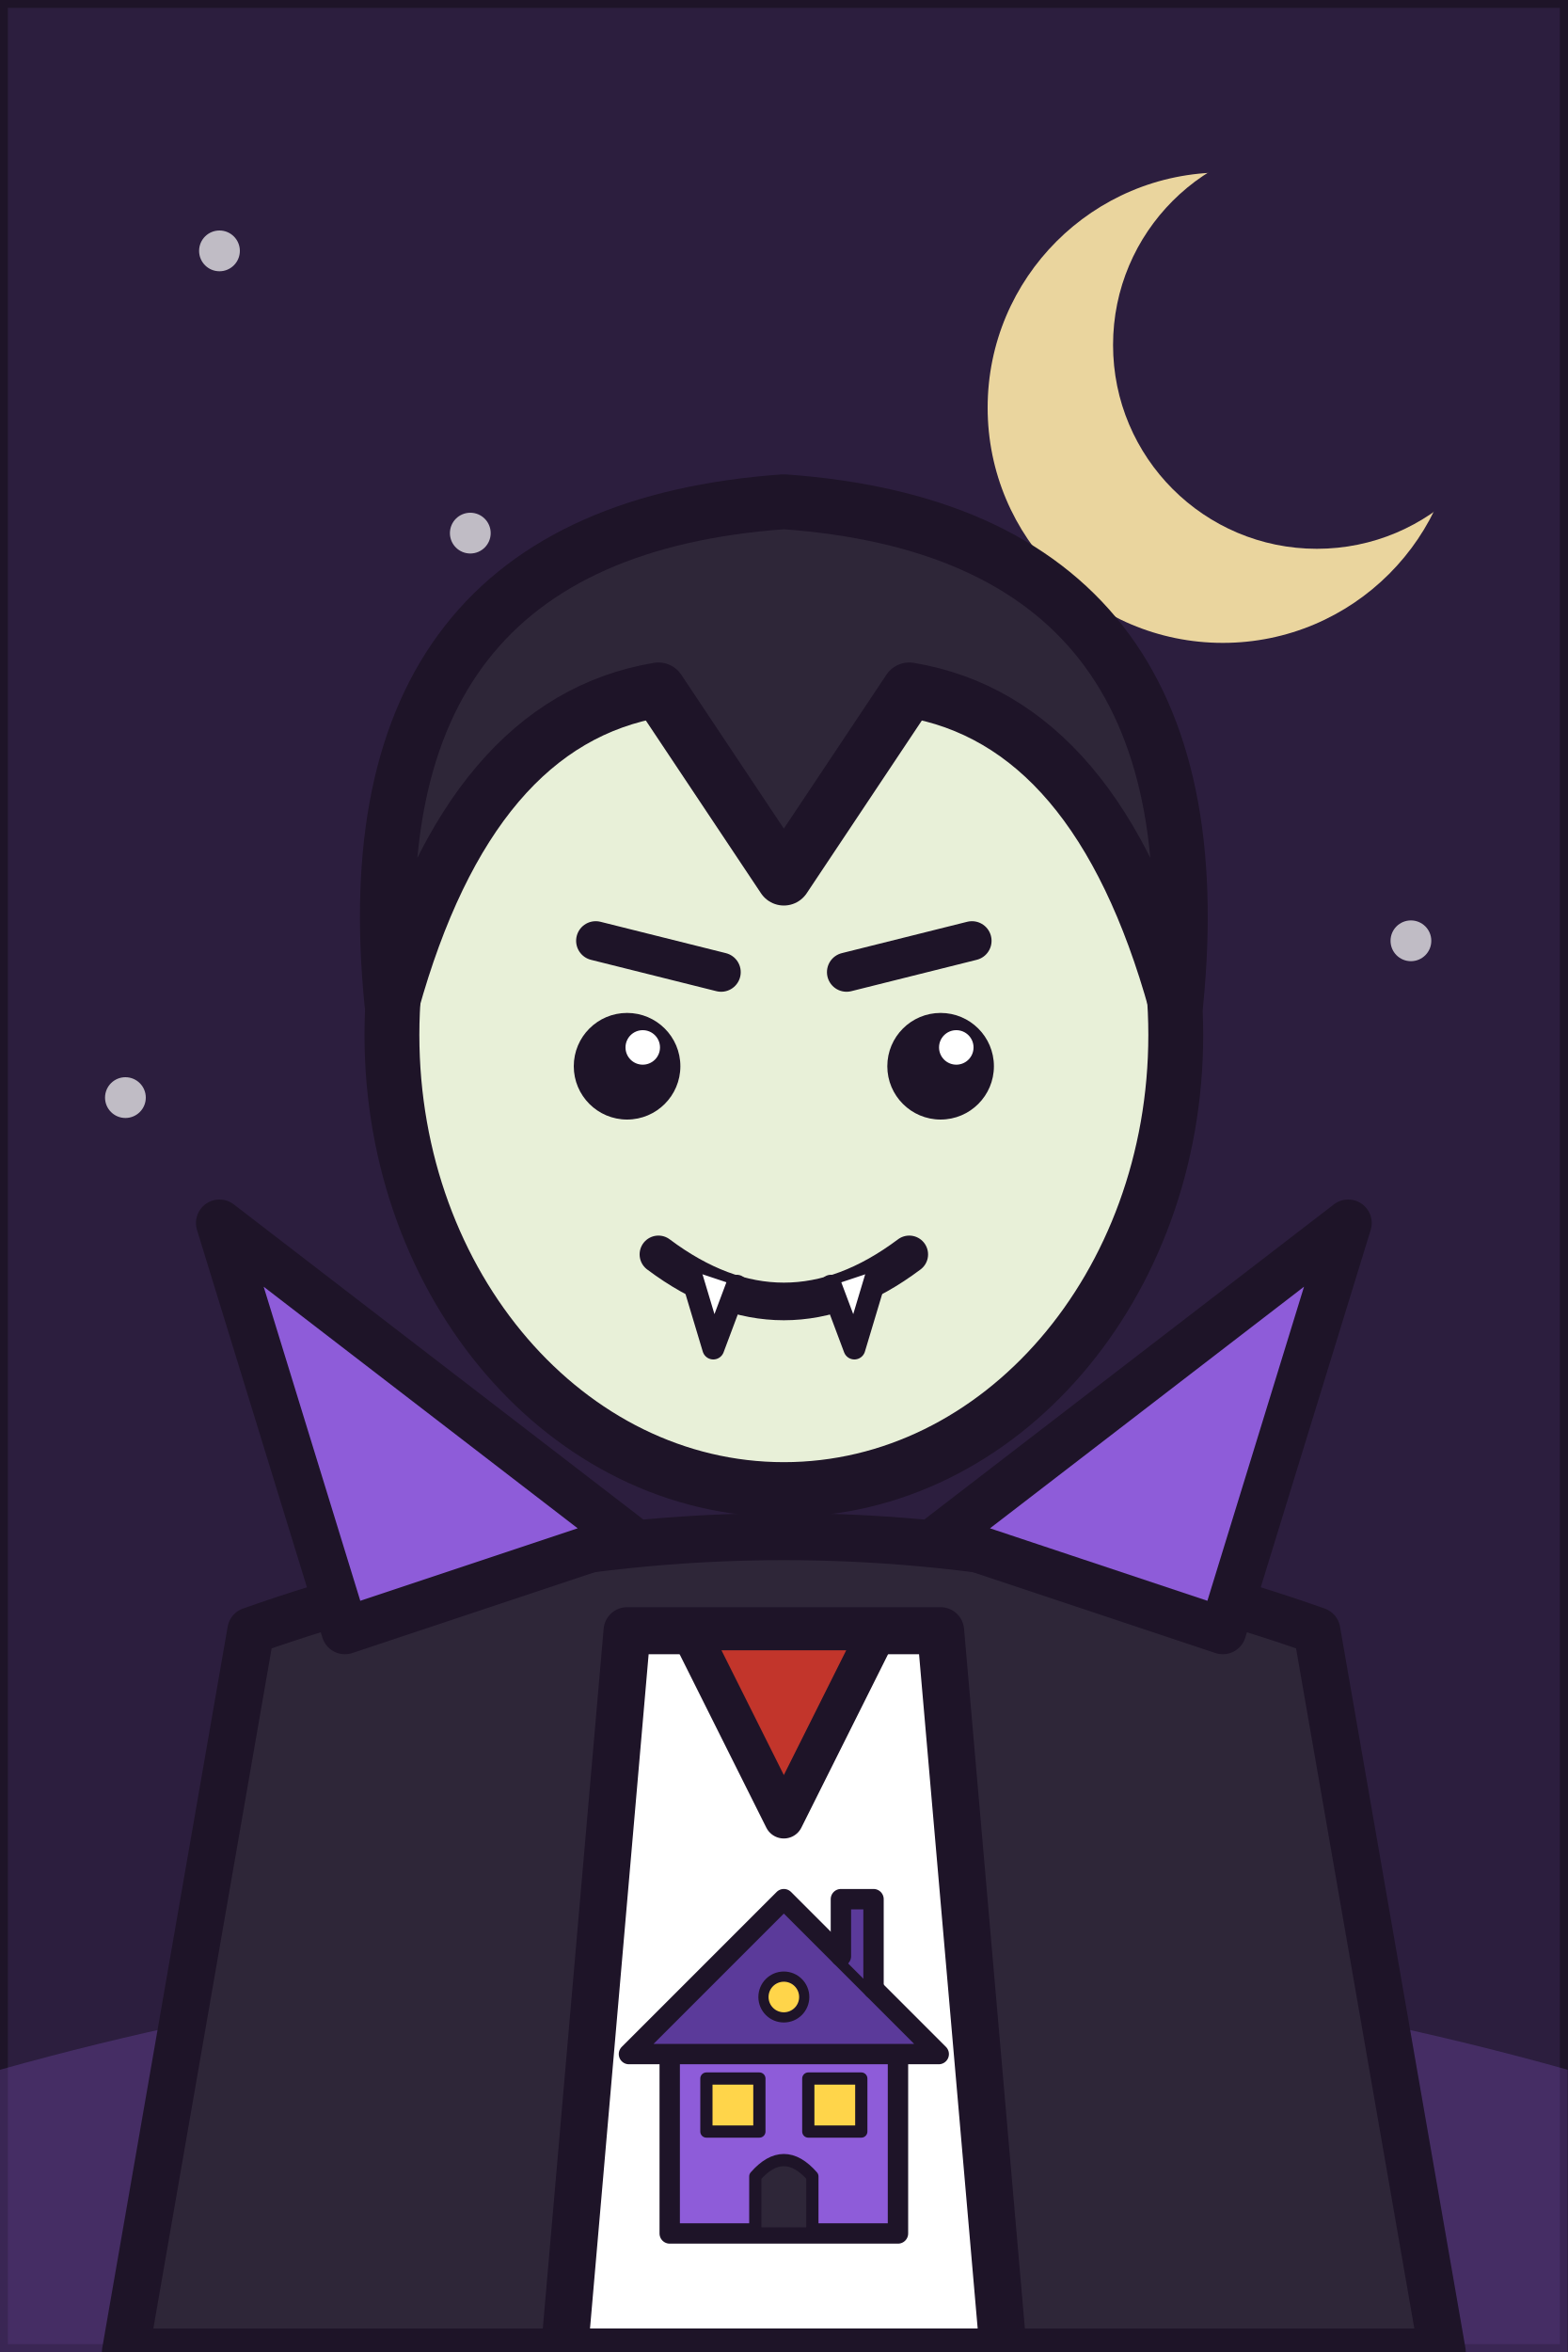
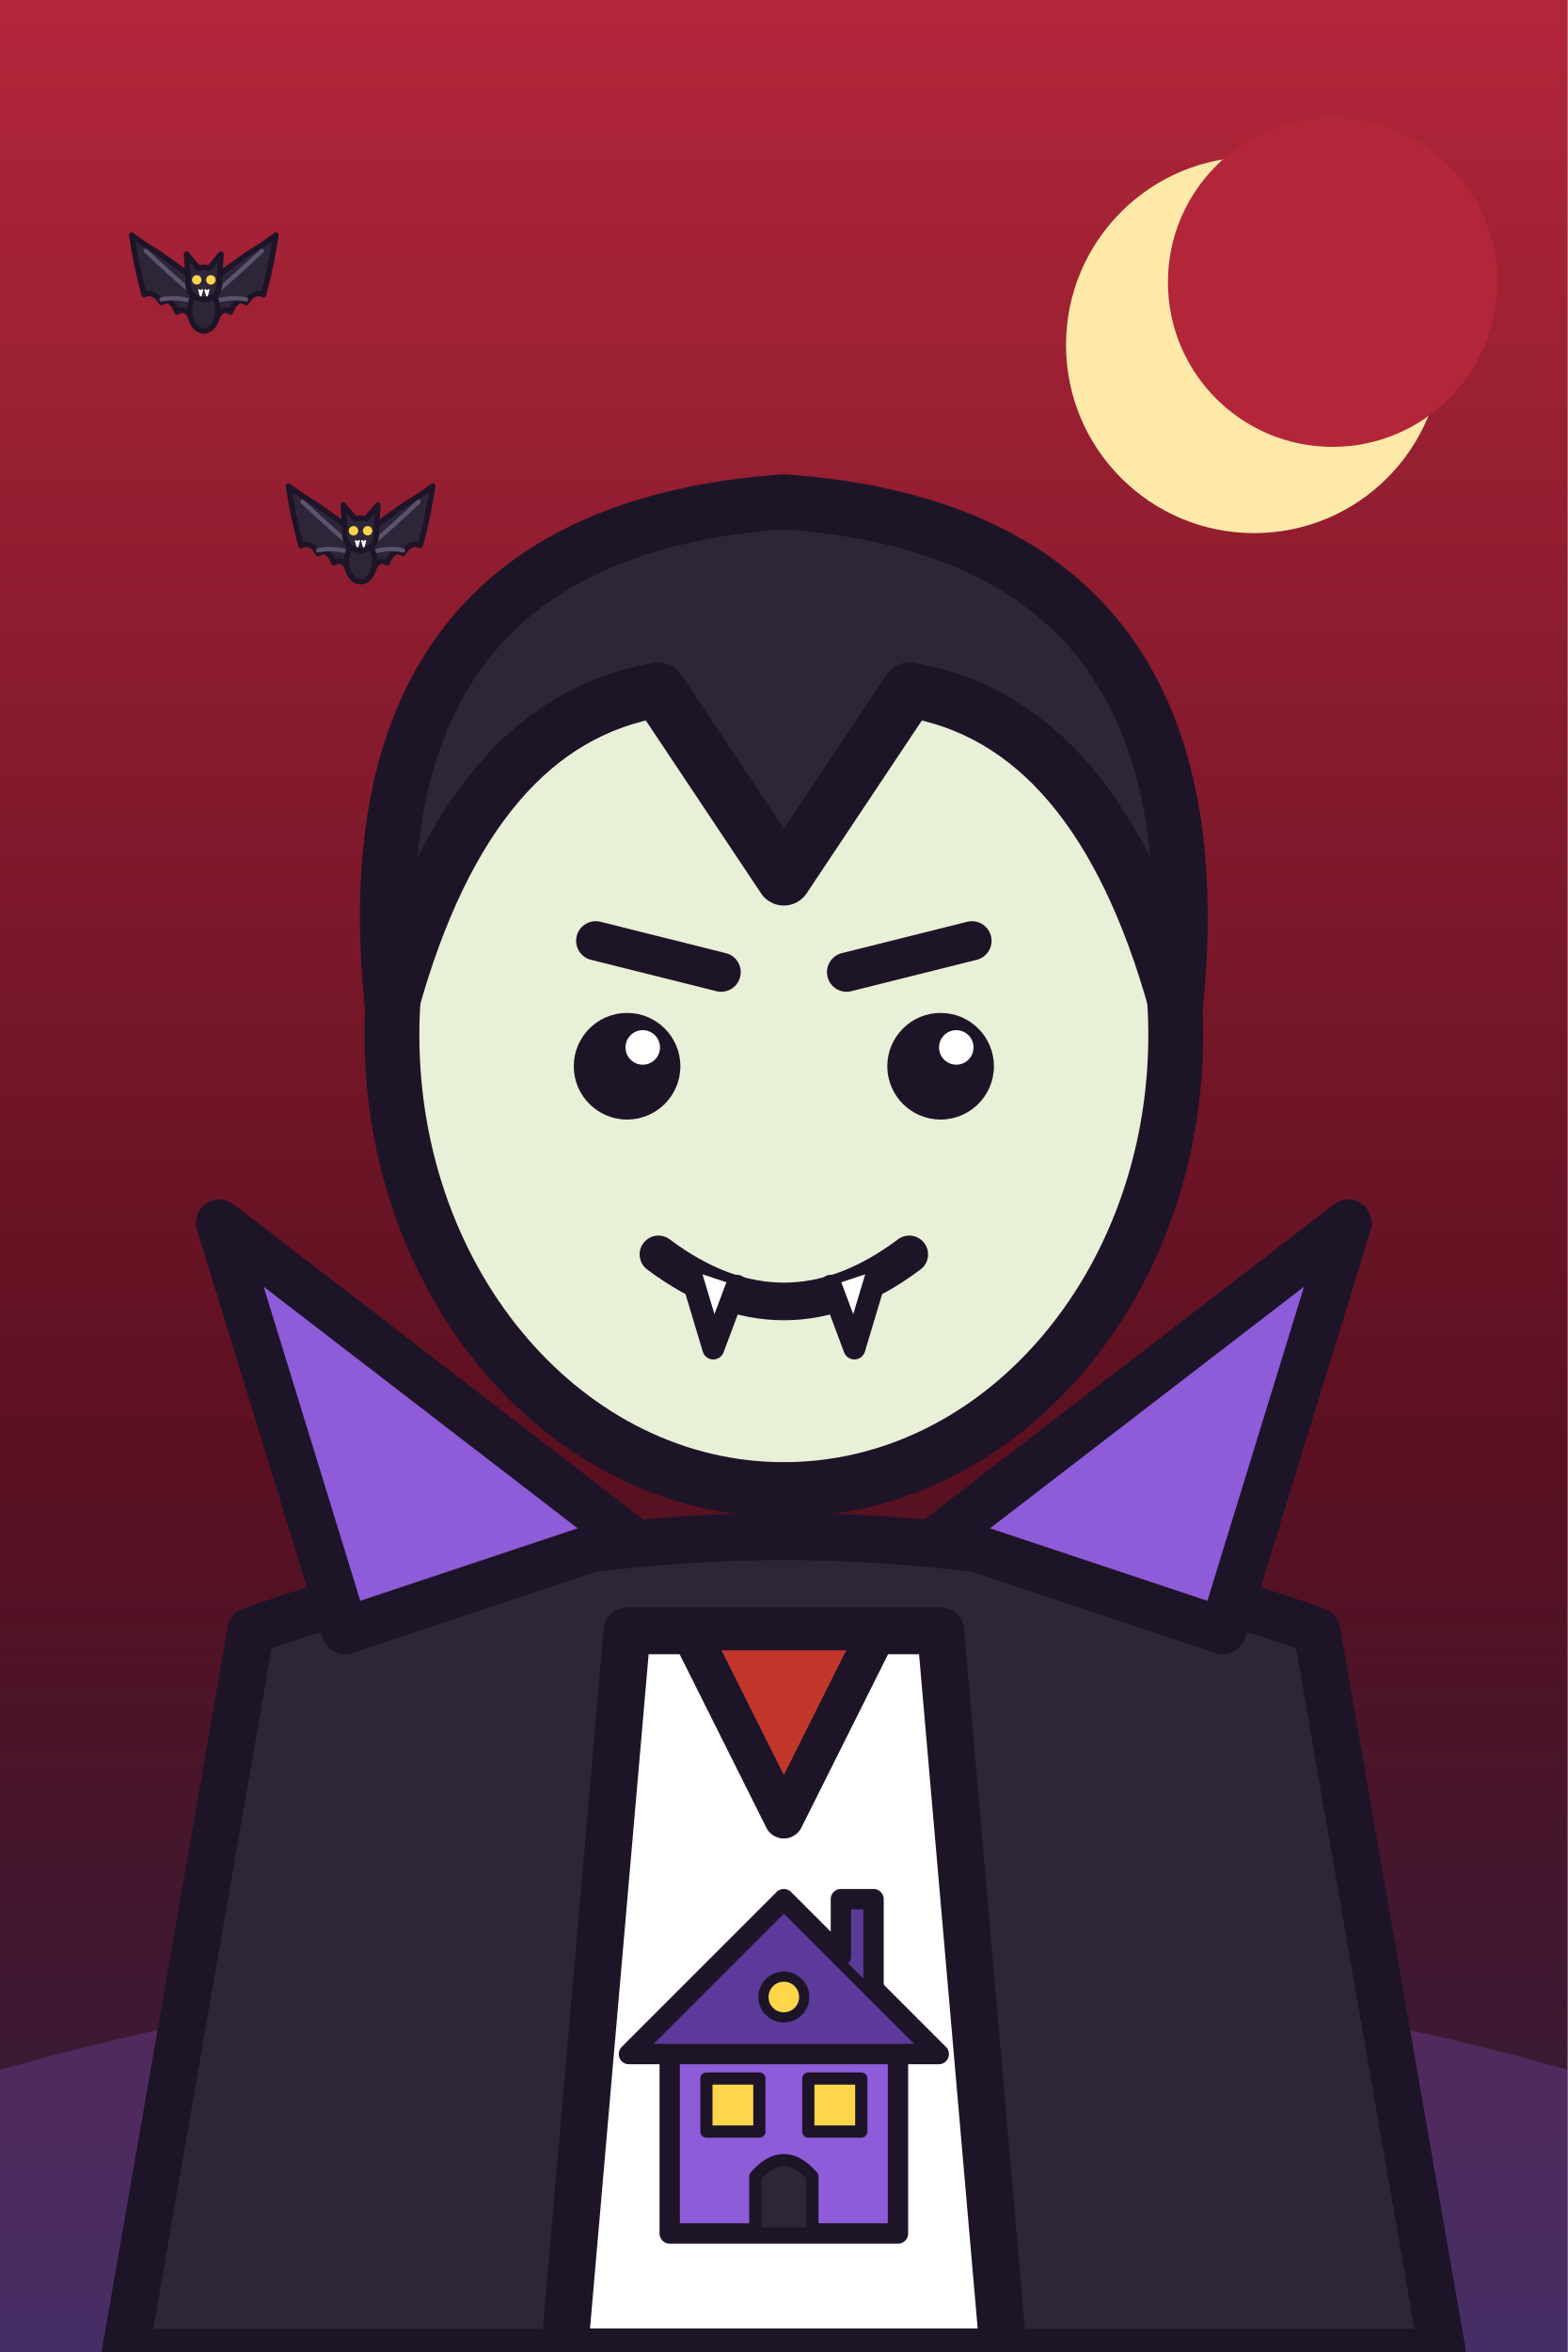
<svg xmlns="http://www.w3.org/2000/svg" viewBox="0 0 100 150">
  <g stroke="#1E1428" stroke-linejoin="round" stroke-linecap="round">
-     <rect width="100" height="150" fill="#2C1E3E" />
-     <circle cx="78" cy="26" r="15" fill="#FFE9A8" stroke="none" opacity=".9" />
-     <circle cx="84" cy="22" r="13" fill="#2C1E3E" stroke="none" />
-     <circle cx="14" cy="16" r="1.3" fill="#FFFFFF" stroke="none" opacity=".7" />
-     <circle cx="30" cy="34" r="1.3" fill="#FFFFFF" stroke="none" opacity=".7" />
-     <circle cx="90" cy="60" r="1.3" fill="#FFFFFF" stroke="none" opacity=".7" />
-     <circle cx="8" cy="70" r="1.3" fill="#FFFFFF" stroke="none" opacity=".7" />
+     <defs>
+       <linearGradient id="skyJ" x1="0" y1="0" x2="0" y2="1">
+         <stop offset="0" stop-color="#B3263A" />
+         <stop offset=".62" stop-color="#5A1020" />
+         <stop offset="1" stop-color="#2C1E3E" />
+       </linearGradient>
+     </defs>
+     <rect width="100" height="150" fill="url(#skyJ)" stroke="none" />
+     <circle cx="80" cy="22" r="12" fill="#FFE9A8" stroke="none" />
+     <circle cx="85" cy="18" r="10.5" fill="#B3263A" stroke="none" />
+     <g transform="translate(8 14) scale(.1)">
+       <path d="M50 42 Q36 32 22 22 Q12 16 4 10 Q7 30 12 48 Q18 45 23 53 Q29 49 33 59 Q39 55 43 65 Q47 61 50 67 Q53 61 57 65 Q61 55 67 59 Q71 49 77 53 Q82 45 88 48 Q93 30 96 10 Q88 16 78 22 Q64 32 50 42 Z" fill="#2E2638" stroke-width="3.5" />
+       <path d="M43 47 Q30 36 13 20 M42 52 Q32 49 23 51 M57 47 Q70 36 87 20 M58 52 Q68 49 77 51" fill="none" stroke="#5E536B" stroke-width="2.75" />
+       <ellipse cx="50" cy="58" rx="9" ry="13" fill="#2E2638" stroke-width="3.5" />
+       <path d="M40 38 L39 22 L46.5 31 Q50 30 53.5 31 L61 22 L60 38 Q61 50 50 51 Q39 50 40 38 Z" fill="#2E2638" stroke-width="3.5" />
+       <circle cx="45.5" cy="38.5" r="3" fill="#FFD54A" stroke="none" />
+       <circle cx="54.5" cy="38.5" r="3" fill="#FFD54A" stroke="none" />
+       <path d="M47 45 L48 48.5 L49 45 M51 45 L52 48.5 L53 45" fill="#FFFFFF" stroke="#FFFFFF" stroke-width="1.2" />
+     </g>
+     <g transform="translate(18 30) scale(.1)">
+       <path d="M50 42 Q36 32 22 22 Q12 16 4 10 Q7 30 12 48 Q18 45 23 53 Q29 49 33 59 Q39 55 43 65 Q47 61 50 67 Q53 61 57 65 Q61 55 67 59 Q71 49 77 53 Q82 45 88 48 Q93 30 96 10 Q88 16 78 22 Q64 32 50 42 Z" fill="#2E2638" stroke-width="3.5" />
+       <path d="M43 47 Q30 36 13 20 M42 52 Q32 49 23 51 M57 47 Q70 36 87 20 M58 52 Q68 49 77 51" fill="none" stroke="#5E536B" stroke-width="2.75" />
+       <ellipse cx="50" cy="58" rx="9" ry="13" fill="#2E2638" stroke-width="3.5" />
+       <path d="M40 38 L39 22 L46.5 31 Q50 30 53.5 31 L61 22 L60 38 Q61 50 50 51 Q39 50 40 38 Z" fill="#2E2638" stroke-width="3.5" />
+       <circle cx="45.5" cy="38.5" r="3" fill="#FFD54A" stroke="none" />
+       <circle cx="54.5" cy="38.5" r="3" fill="#FFD54A" stroke="none" />
+       <path d="M47 45 L48 48.5 L49 45 M51 45 L52 48.5 L53 45" fill="#FFFFFF" stroke="#FFFFFF" stroke-width="1.2" />
+     </g>
    <path d="M0 150 L0 132 Q50 118 100 132 L100 150 Z" fill="#8E5CD9" stroke="none" opacity=".25" />
    <path d="M8 150 L16 104 Q50 92 84 104 L92 150 Z" fill="#2E2638" stroke-width="3" />
    <path d="M22 104 L14 78 L40 98 Z M78 104 L86 78 L60 98 Z" fill="#8E5CD9" stroke-width="3" />
    <path d="M36 150 L40 104 L60 104 L64 150 Z" fill="#FFFFFF" stroke-width="3" />
    <path d="M44 104 L50 116 L56 104 Z" fill="#C2352B" stroke-width="2.5" />
    <ellipse cx="50" cy="66" rx="25" ry="29" fill="#E8F0D8" stroke-width="3.5" />
    <path d="M25 64 Q22 34 50 32 Q78 34 75 64 Q70 46 58 44 L50 56 L42 44 Q30 46 25 64 Z" fill="#2E2638" stroke-width="3.5" />
    <circle cx="40" cy="68" r="3.4" fill="#1E1428" stroke="none" />
    <circle cx="41" cy="66.8" r="1.1" fill="#FFFFFF" stroke="none" />
    <circle cx="60" cy="68" r="3.4" fill="#1E1428" stroke="none" />
    <circle cx="61" cy="66.8" r="1.1" fill="#FFFFFF" stroke="none" />
    <path d="M38 60 L46 62 M62 60 L54 62" stroke-width="2.5" />
    <path d="M42 80 Q50 86 58 80" fill="none" stroke-width="2.4" />
    <path d="M44 81 L45.5 86 L47 82 M53 82 L54.5 86 L56 81" fill="#FFFFFF" stroke-width="1.4" />
    <g transform="translate(37 118) scale(0.26)">
      <path d="M22 46 L22 94 L78 94 L78 46 Z" fill="#8E5CD9" stroke-width="5" />
      <path d="M12 50 L50 12 L88 50 Z" fill="#5B3A9A" stroke-width="5" />
      <path d="M64 26 L64 12 L72 12 L72 34" fill="#5B3A9A" stroke-width="5" />
      <rect x="31" y="56" width="13" height="13" fill="#FFD54A" stroke-width="3.0" />
      <rect x="56" y="56" width="13" height="13" fill="#FFD54A" stroke-width="3.0" />
      <path d="M43 94 L43 80 Q50 72 57 80 L57 94 Z" fill="#2E2638" stroke-width="3.0" />
      <circle cx="50" cy="36" r="5" fill="#FFD54A" stroke-width="2.5" />
    </g>
  </g>
</svg>
